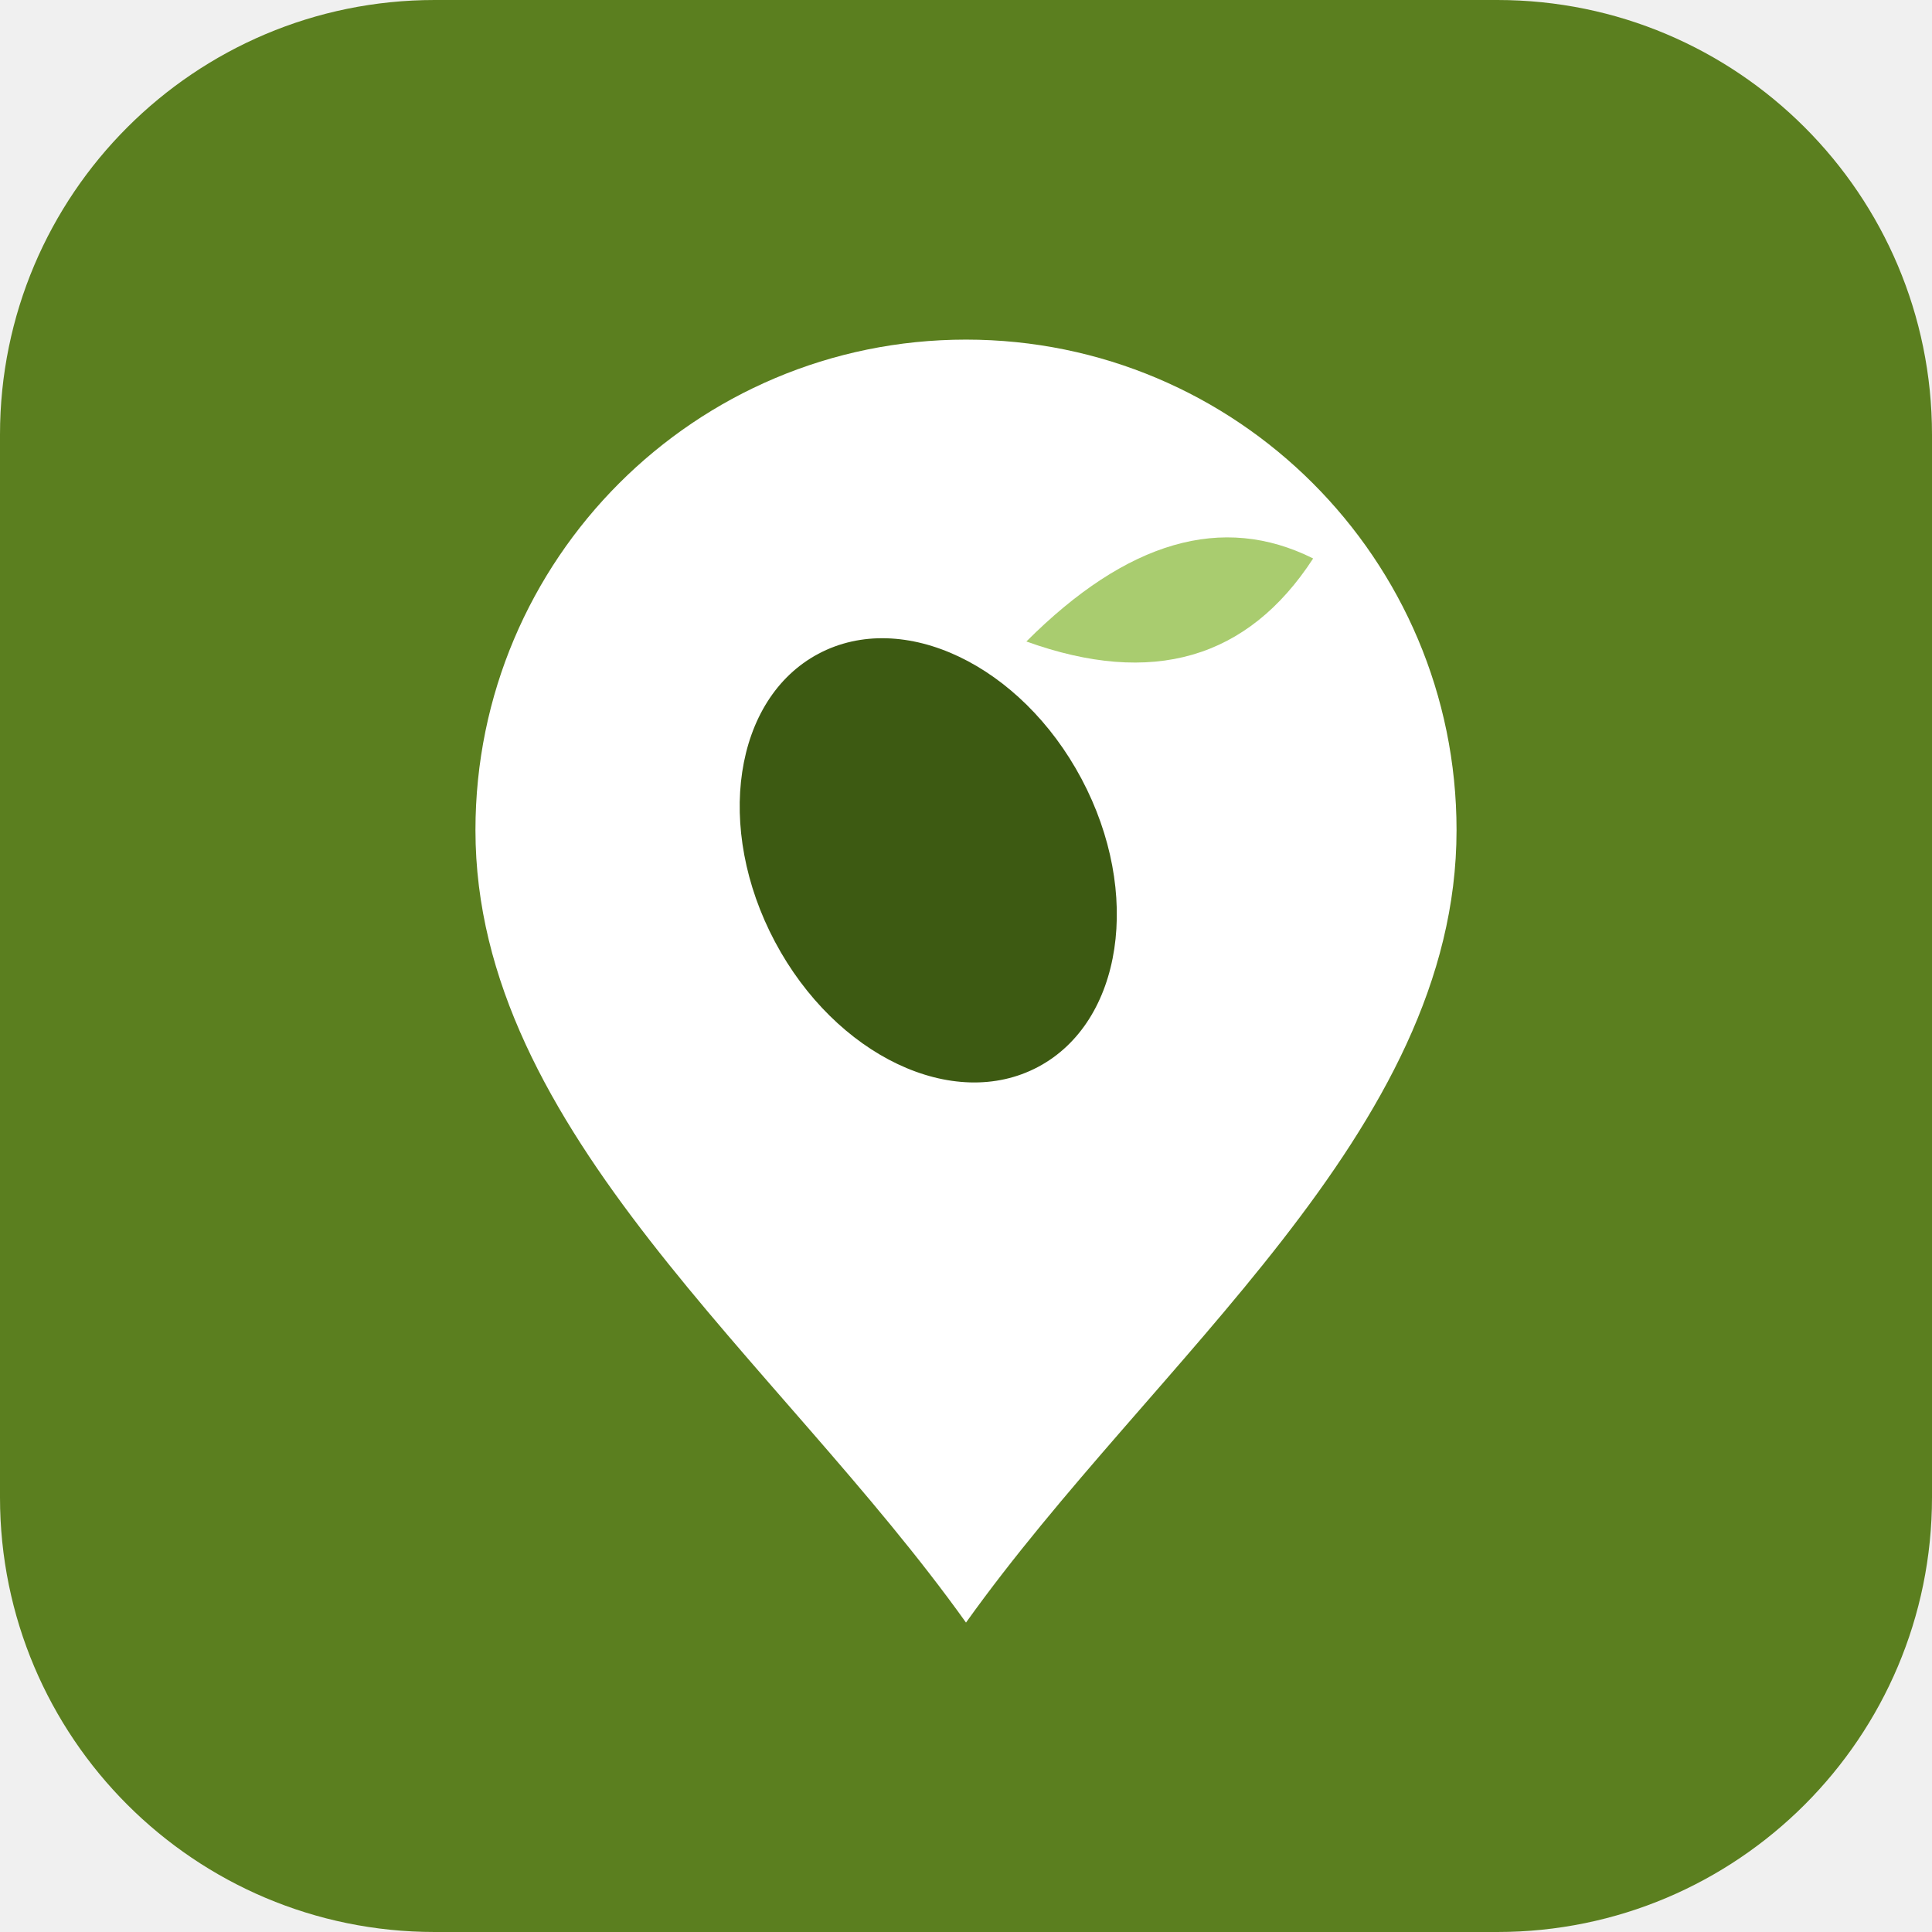
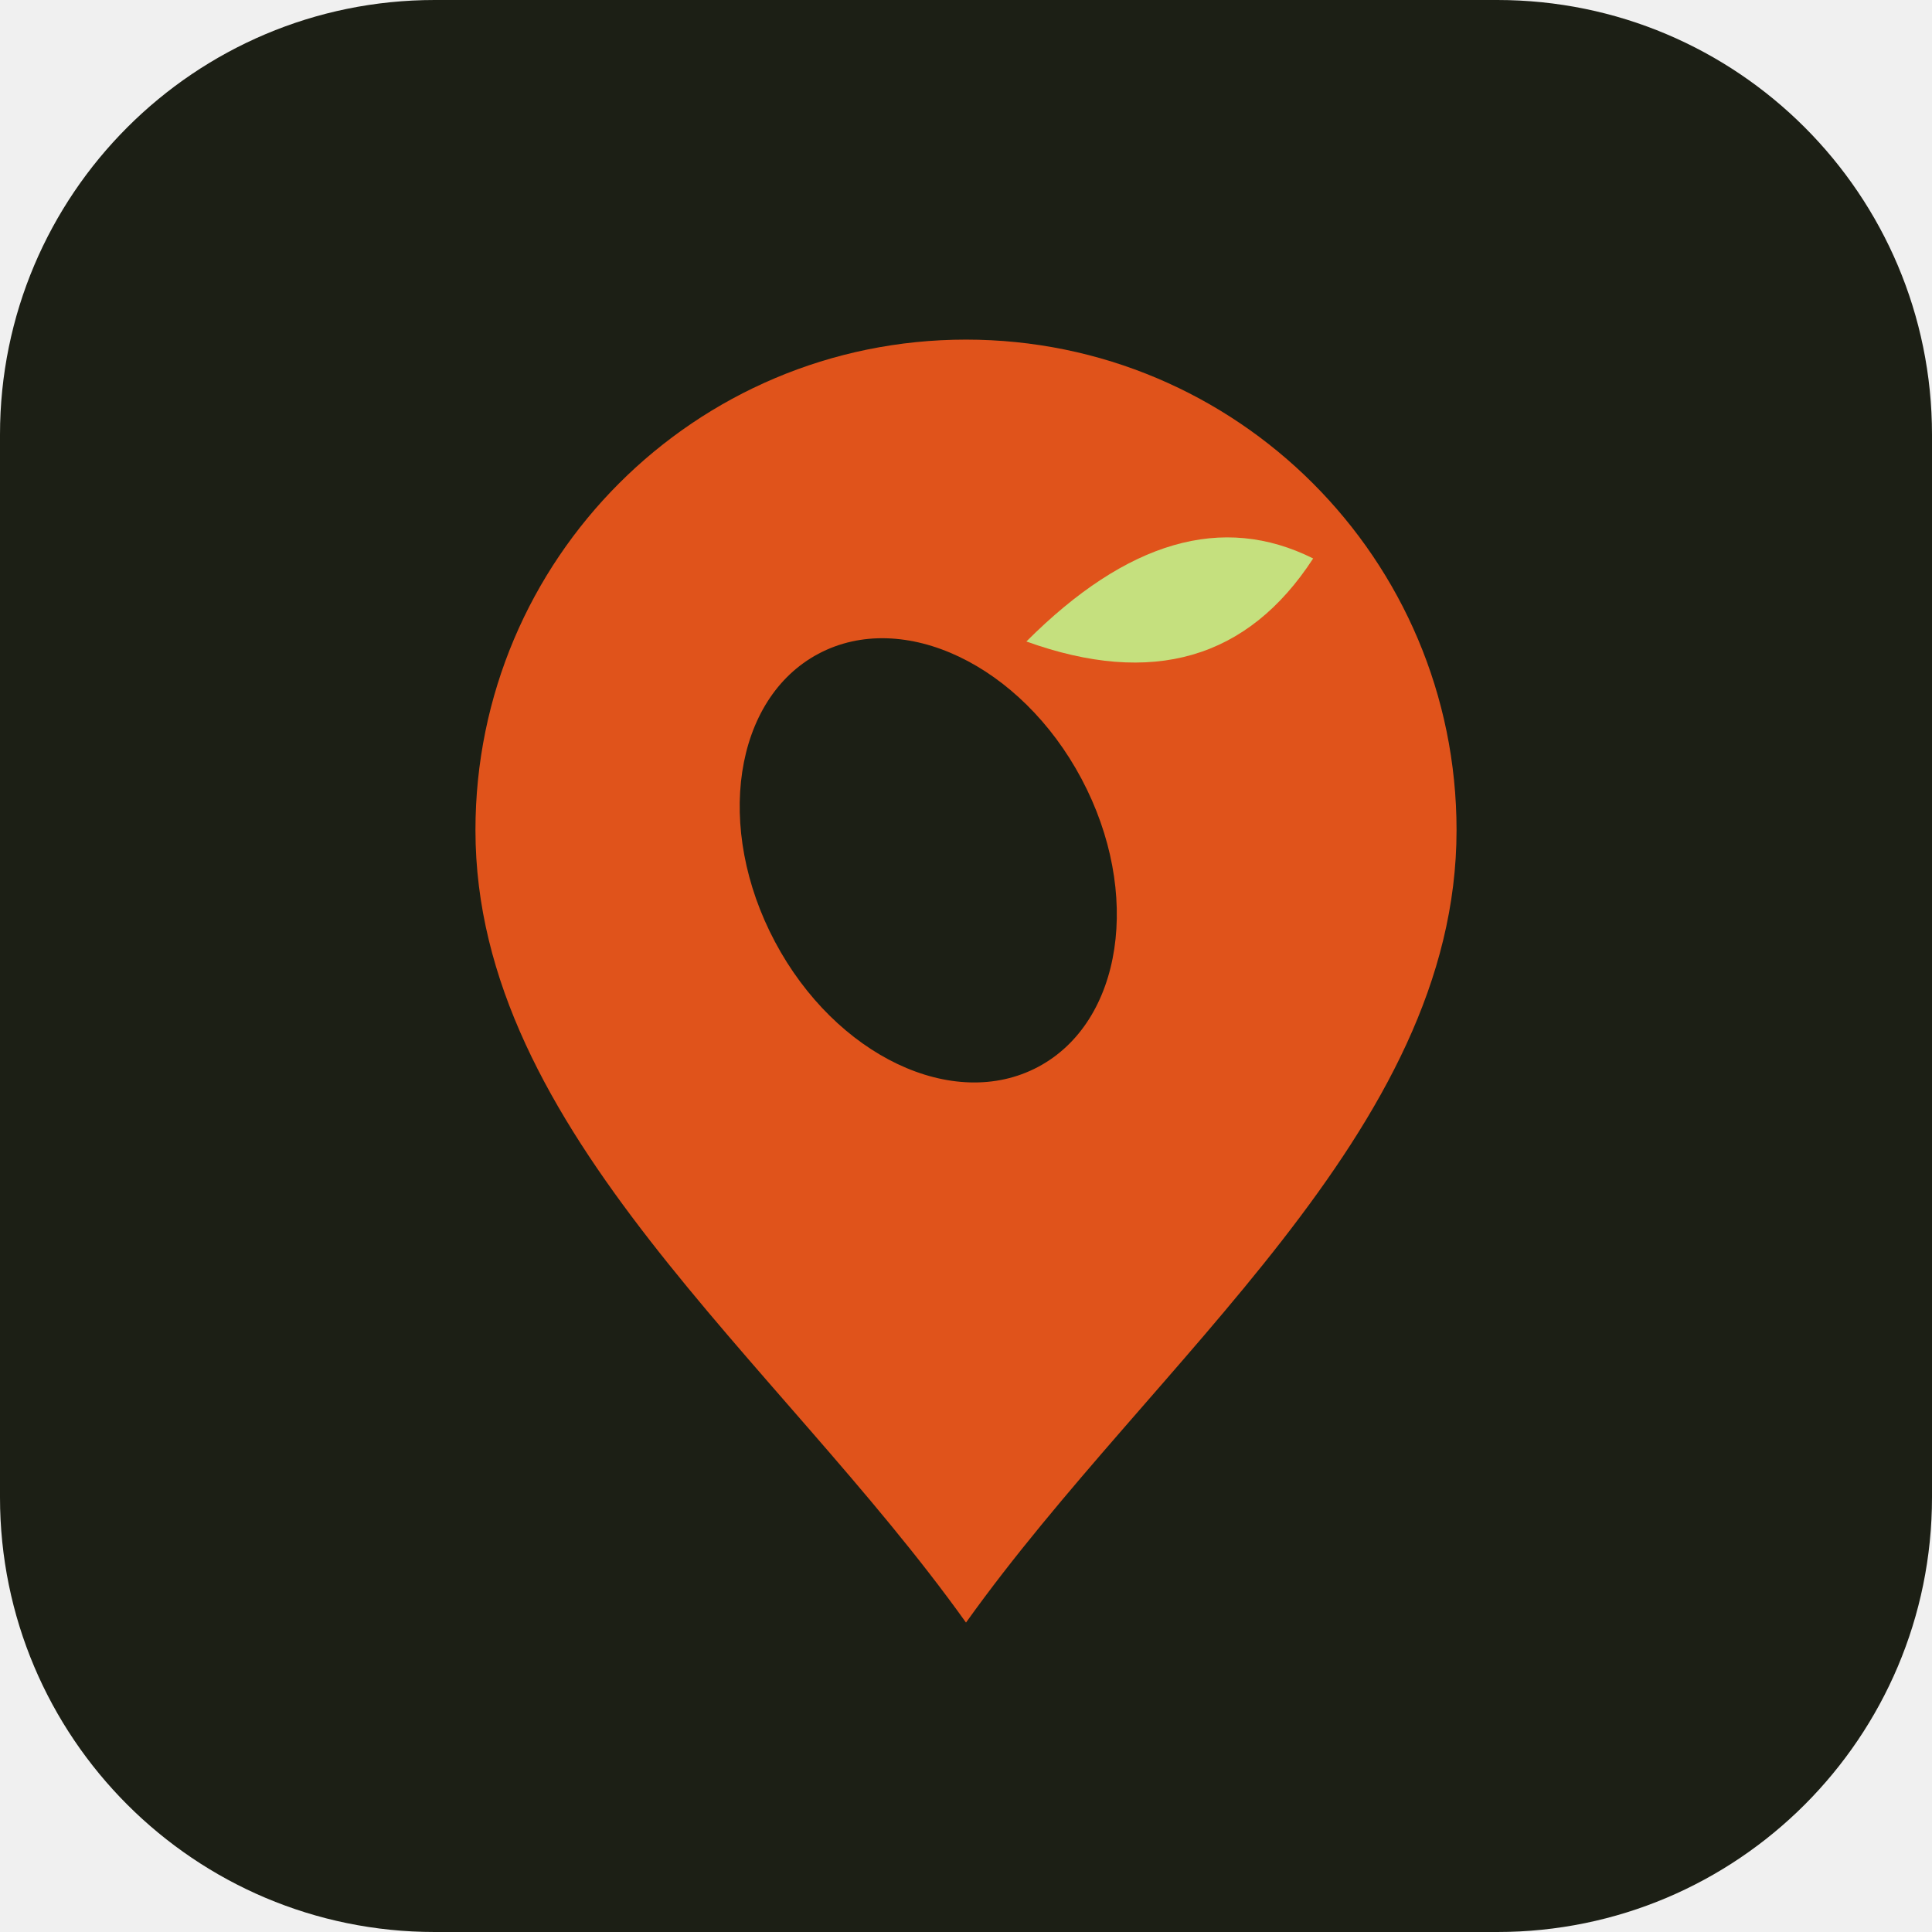
<svg xmlns="http://www.w3.org/2000/svg" width="64" height="64" viewBox="0 0 512 512">
-   <rect width="512" height="512" rx="115.2" fill="#5b7f1f" />
-   <path d="M 256.0 430.0 C 206.0 360.0 126.0 300.0 126.0 220.0 A 130.0 130.0 0 1 1 386.0 220.0 C 386.0 300.0 306.0 360.0 256.0 430.0 Z" fill="#ffffff" />
-   <ellipse cx="246.0" cy="228.0" rx="46.0" ry="62.0" transform="rotate(-28 246.0 228.0)" fill="#3d5a12" />
-   <path d="M 272.0 170.0 q 40.0 -40.0 76.0 -22.0 q -26.0 40.0 -76.0 22.0 Z" fill="#a9cc6f" />
+   <rect width="512" height="512" rx="115.2" fill="#1c1f15" />
+   <path d="M 256.0 430.0 C 206.0 360.0 126.0 300.0 126.0 220.0 A 130.0 130.0 0 1 1 386.0 220.0 C 386.0 300.0 306.0 360.0 256.0 430.0 Z" fill="#e0531b" />
+   <ellipse cx="246.0" cy="228.0" rx="46.0" ry="62.0" transform="rotate(-28 246.0 228.0)" fill="#1c1f15" />
+   <path d="M 272.0 170.0 q 40.0 -40.0 76.0 -22.0 q -26.0 40.0 -76.0 22.0 Z" fill="#c5e07e" />
</svg>
